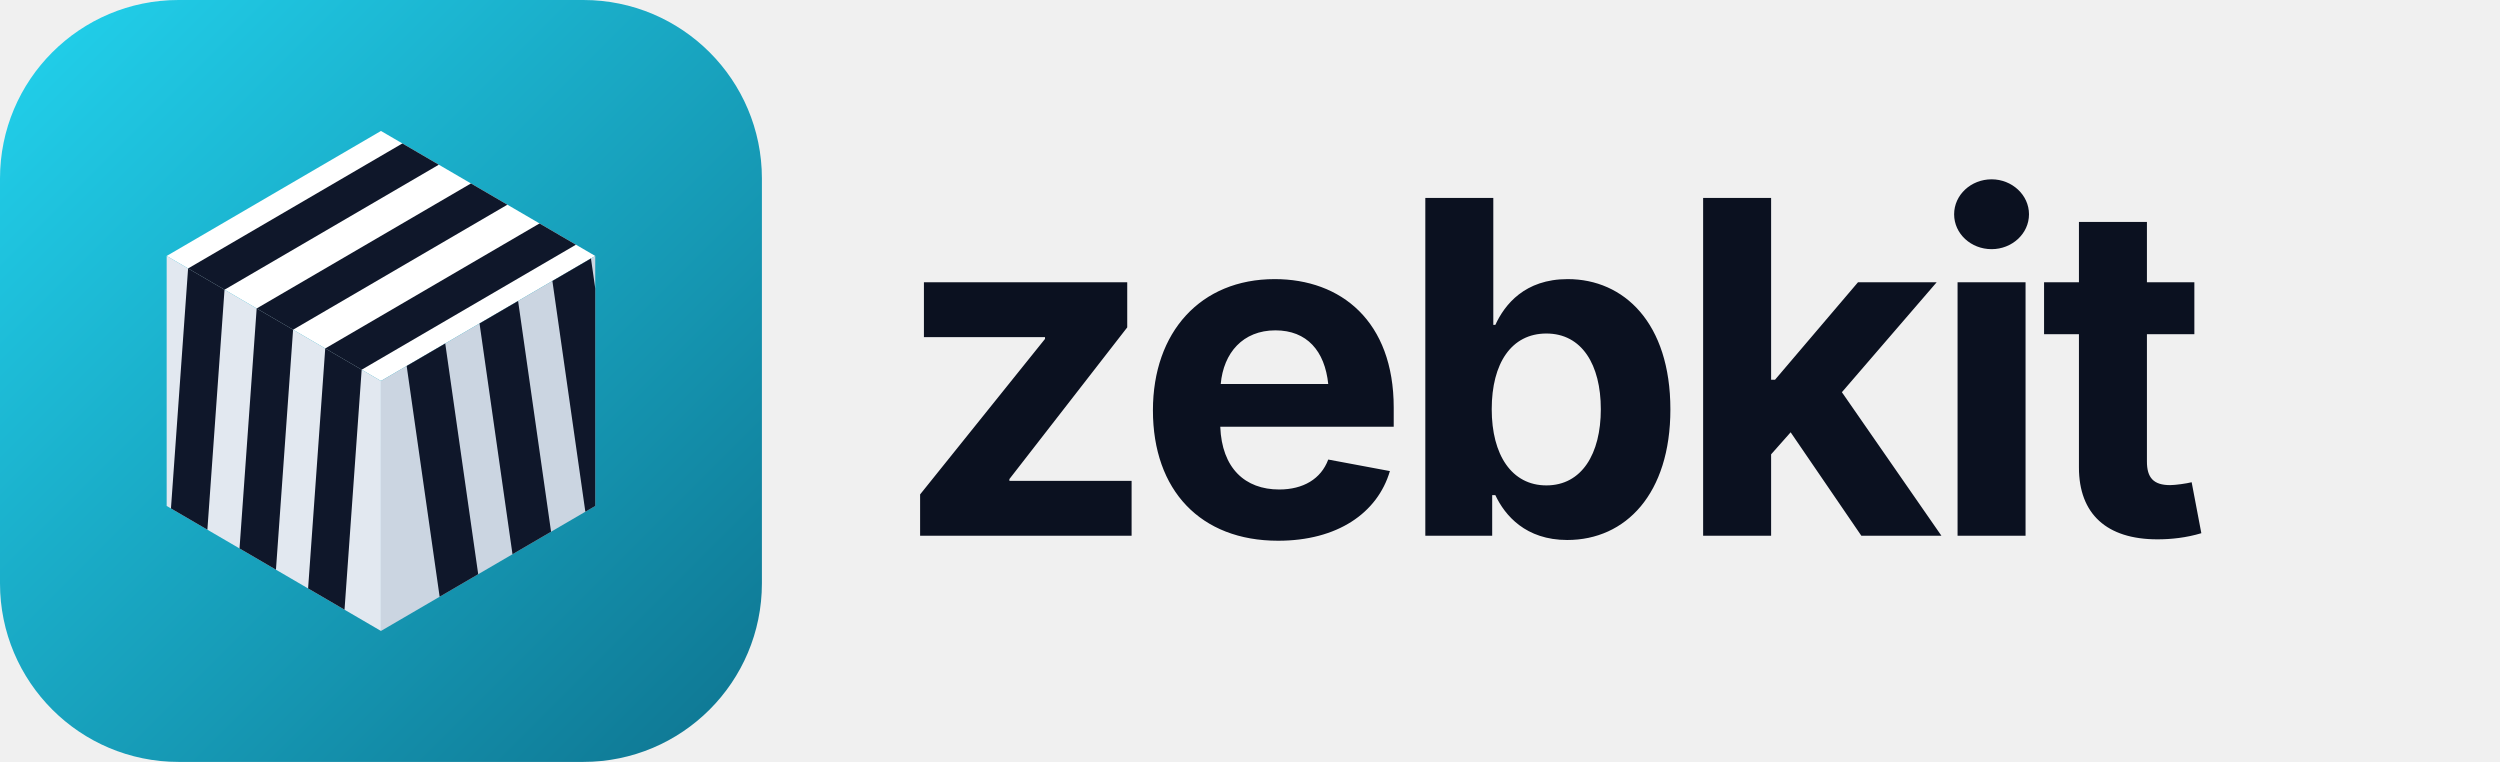
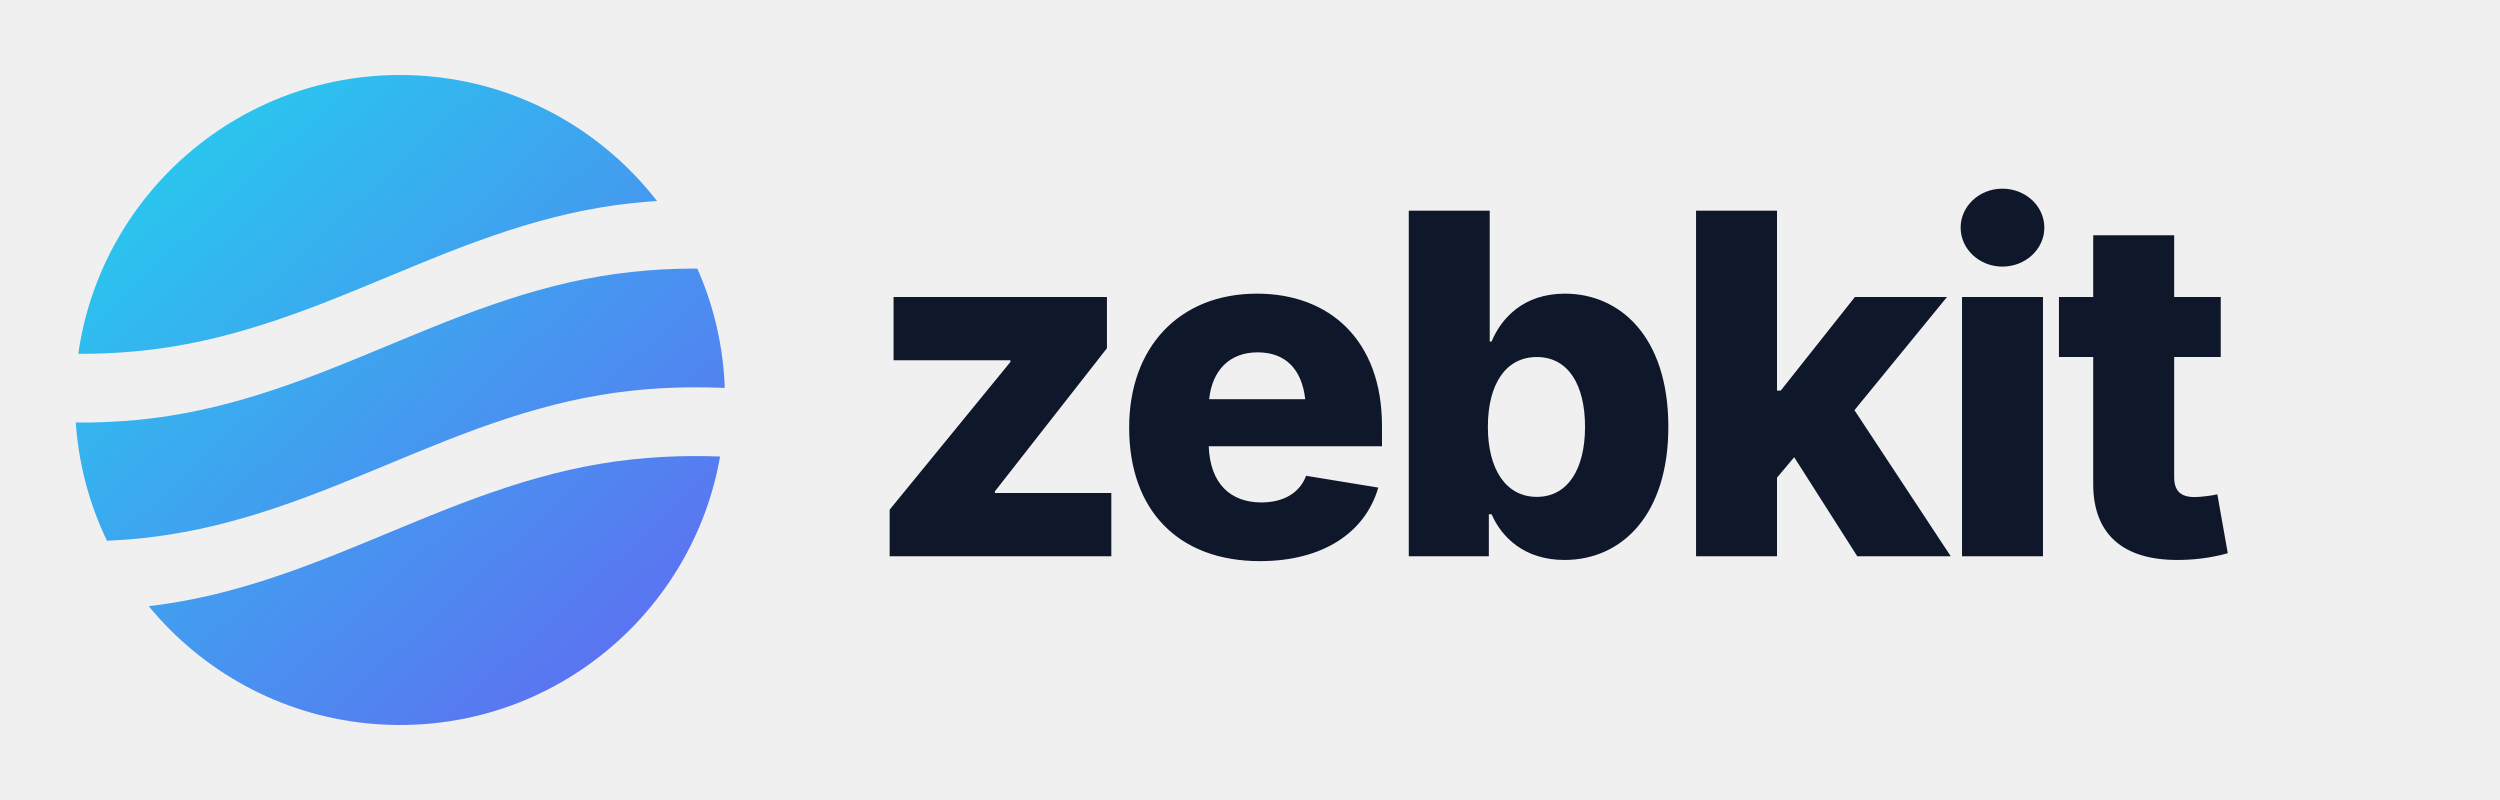
- <svg xmlns="http://www.w3.org/2000/svg" viewBox="0 0 420 128" width="420" height="128" role="img" aria-label="zebkit">
+ <svg xmlns="http://www.w3.org/2000/svg" viewBox="0 0 400 128" width="400" height="128" role="img" aria-label="zebkit">
  <defs>
-     <linearGradient id="zebkit-tile" x1="0" y1="0" x2="1" y2="1">
+     <linearGradient id="zebkit-g" gradientUnits="userSpaceOnUse" x1="16" y1="12" x2="112" y2="116">
      <stop offset="0" stop-color="#22D3EE" />
-       <stop offset="1" stop-color="#0E7490" />
+       <stop offset="1" stop-color="#6366F1" />
    </linearGradient>
-     <clipPath id="zebkit-top">
-       <path d="M64 22 L100 43 L64 64 L28 43Z" />
-     </clipPath>
-     <clipPath id="zebkit-left">
-       <path d="M28 43 L64 64 L64 106 L28 85Z" />
-     </clipPath>
-     <clipPath id="zebkit-right">
-       <path d="M64 64 L100 43 L100 85 L64 106Z" />
+     <clipPath id="zebkit-c">
+       <circle cx="64" cy="64" r="52" />
    </clipPath>
  </defs>
-   <rect width="128" height="128" rx="30" fill="url(#zebkit-tile)" />
-   <path d="M64 22 L100 43 L64 64 L28 43Z" fill="#FFFFFF" />
-   <path d="M28 43 L64 64 L64 106 L28 85Z" fill="#E2E8F0" />
-   <path d="M64 64 L100 43 L100 85 L64 106Z" fill="#CBD5E1" />
-   <g fill="#0F172A">
-     <g clip-path="url(#zebkit-top)">
-       <path d="M31.6 45.1 L67.6 24.1 L73.72 27.67 L37.72 48.67Z" />
-       <path d="M43.12 51.82 L79.12 30.82 L85.24 34.39 L49.24 55.39Z" />
-       <path d="M54.64 58.54 L90.64 37.54 L96.76 41.11 L60.76 62.11Z" />
-     </g>
-     <g clip-path="url(#zebkit-left)">
-       <path d="M31.6 45.1 L37.72 48.67 L34.72 90.67 L28.6 87.1Z" />
-       <path d="M43.12 51.82 L49.24 55.39 L46.24 97.39 L40.12 93.82Z" />
-       <path d="M54.64 58.54 L60.76 62.11 L57.76 104.11 L51.64 100.54Z" />
-     </g>
-     <g clip-path="url(#zebkit-right)">
-       <path d="M68.32 61.48 L74.8 57.7 L80.8 99.7 L74.32 103.48Z" />
-       <path d="M80.56 54.34 L87.04 50.56 L93.04 92.56 L86.56 96.34Z" />
-       <path d="M92.8 47.2 L99.28 43.42 L105.28 85.42 L98.8 89.2Z" />
-     </g>
+   <g clip-path="url(#zebkit-c)" fill="url(#zebkit-g)">
+     <path d="M-10.00 -20.00 L138.00 -20.00 L138.00 34.17 L135.53 33.90 L133.07 33.61 L130.60 33.33 L128.13 33.06 L125.67 32.80 L123.20 32.56 L120.73 32.36 L118.27 32.19 L115.80 32.06 L113.33 31.99 L110.87 31.97 L108.40 32.01 L105.93 32.11 L103.47 32.28 L101.00 32.52 L98.53 32.82 L96.07 33.20 L93.60 33.65 L91.13 34.17 L88.67 34.76 L86.20 35.42 L83.73 36.13 L81.27 36.91 L78.80 37.74 L76.33 38.61 L73.87 39.53 L71.40 40.48 L68.93 41.47 L66.47 42.47 L64.00 43.49 L61.53 44.51 L59.07 45.53 L56.60 46.54 L54.13 47.54 L51.67 48.51 L49.20 49.45 L46.73 50.35 L44.27 51.20 L41.80 52.01 L39.33 52.76 L36.87 53.45 L34.40 54.08 L31.93 54.64 L29.47 55.13 L27.00 55.55 L24.53 55.90 L22.07 56.18 L19.60 56.38 L17.13 56.52 L14.67 56.60 L12.20 56.61 L9.73 56.57 L7.27 56.47 L4.80 56.33 L2.33 56.14 L-0.13 55.92 L-2.60 55.68 L-5.07 55.41 L-7.53 55.13 L-10.00 54.85Z" />
+     <path d="M-10.00 65.85 L-7.53 66.13 L-5.07 66.41 L-2.60 66.68 L-0.13 66.92 L2.33 67.14 L4.80 67.33 L7.27 67.47 L9.73 67.57 L12.20 67.61 L14.67 67.60 L17.13 67.52 L19.60 67.38 L22.07 67.18 L24.53 66.90 L27.00 66.55 L29.47 66.13 L31.93 65.64 L34.40 65.08 L36.87 64.45 L39.33 63.76 L41.80 63.01 L44.27 62.20 L46.73 61.35 L49.20 60.45 L51.67 59.51 L54.13 58.54 L56.60 57.54 L59.07 56.53 L61.53 55.51 L64.00 54.49 L66.47 53.47 L68.93 52.47 L71.40 51.48 L73.87 50.53 L76.33 49.61 L78.80 48.74 L81.27 47.91 L83.73 47.13 L86.20 46.42 L88.67 45.76 L91.13 45.17 L93.60 44.65 L96.07 44.20 L98.53 43.82 L101.00 43.52 L103.47 43.28 L105.93 43.11 L108.40 43.01 L110.87 42.97 L113.33 42.99 L115.80 43.06 L118.27 43.19 L120.73 43.36 L123.20 43.56 L125.67 43.80 L128.13 44.06 L130.60 44.33 L133.07 44.61 L135.53 44.90 L138.00 45.17 L138.00 64.17 L135.53 63.90 L133.07 63.61 L130.60 63.33 L128.13 63.06 L125.67 62.80 L123.20 62.56 L120.73 62.36 L118.27 62.19 L115.80 62.06 L113.33 61.99 L110.87 61.97 L108.40 62.01 L105.93 62.11 L103.47 62.28 L101.00 62.52 L98.53 62.82 L96.07 63.20 L93.60 63.65 L91.13 64.17 L88.67 64.76 L86.20 65.42 L83.73 66.13 L81.27 66.91 L78.80 67.74 L76.33 68.61 L73.87 69.53 L71.40 70.48 L68.93 71.47 L66.47 72.47 L64.00 73.49 L61.53 74.51 L59.07 75.53 L56.60 76.54 L54.13 77.54 L51.67 78.51 L49.20 79.45 L46.73 80.35 L44.27 81.20 L41.80 82.01 L39.33 82.76 L36.87 83.45 L34.40 84.08 L31.93 84.64 L29.47 85.13 L27.00 85.55 L24.53 85.90 L22.07 86.18 L19.60 86.38 L17.13 86.52 L14.67 86.60 L12.20 86.61 L9.73 86.57 L7.27 86.47 L4.80 86.33 L2.33 86.14 L-0.13 85.92 L-2.60 85.68 L-5.07 85.41 L-7.53 85.13 L-10.00 84.85Z" />
+     <path d="M-10.00 95.85 L-7.53 96.13 L-5.07 96.41 L-2.60 96.68 L-0.13 96.92 L2.33 97.14 L4.80 97.33 L7.27 97.47 L9.73 97.57 L12.20 97.61 L14.67 97.60 L17.13 97.52 L19.60 97.38 L22.07 97.18 L24.53 96.90 L27.00 96.55 L29.47 96.13 L31.93 95.64 L34.40 95.08 L36.87 94.45 L39.33 93.76 L41.80 93.01 L44.27 92.20 L46.73 91.35 L49.20 90.45 L51.67 89.51 L54.13 88.54 L56.60 87.54 L59.07 86.53 L61.53 85.51 L64.00 84.49 L66.47 83.47 L68.93 82.47 L71.40 81.48 L73.87 80.53 L76.33 79.61 L78.80 78.74 L81.27 77.91 L83.73 77.13 L86.20 76.42 L88.67 75.76 L91.13 75.17 L93.60 74.65 L96.07 74.20 L98.53 73.82 L101.00 73.52 L103.47 73.28 L105.93 73.11 L108.40 73.01 L110.87 72.97 L113.33 72.99 L115.80 73.06 L118.27 73.19 L120.73 73.36 L123.20 73.56 L125.67 73.80 L128.13 74.06 L130.60 74.33 L133.07 74.61 L135.53 74.90 L138.00 75.17 L138.00 150.00 L-10.00 150.00Z" />
  </g>
  <style>
-     .zebkit-word { fill: #0B1120; }
+     .zebkit-word { fill: #0F172A; }
    @media (prefers-color-scheme: dark) { .zebkit-word { fill: #F8FAFC; } }
  </style>
-   <text class="zebkit-word" x="150" y="90" font-family="Inter, 'SF Pro Display', 'Segoe UI', Roboto, Helvetica, Arial, sans-serif" font-size="78" font-weight="700" letter-spacing="-2.5">zebkit</text>
+   <text class="zebkit-word" x="138" y="89" font-family="Manrope, Inter, 'SF Pro Display', 'Segoe UI', Roboto, Helvetica, Arial, sans-serif" font-size="76" font-weight="800" letter-spacing="-2.5">zebkit</text>
</svg>
